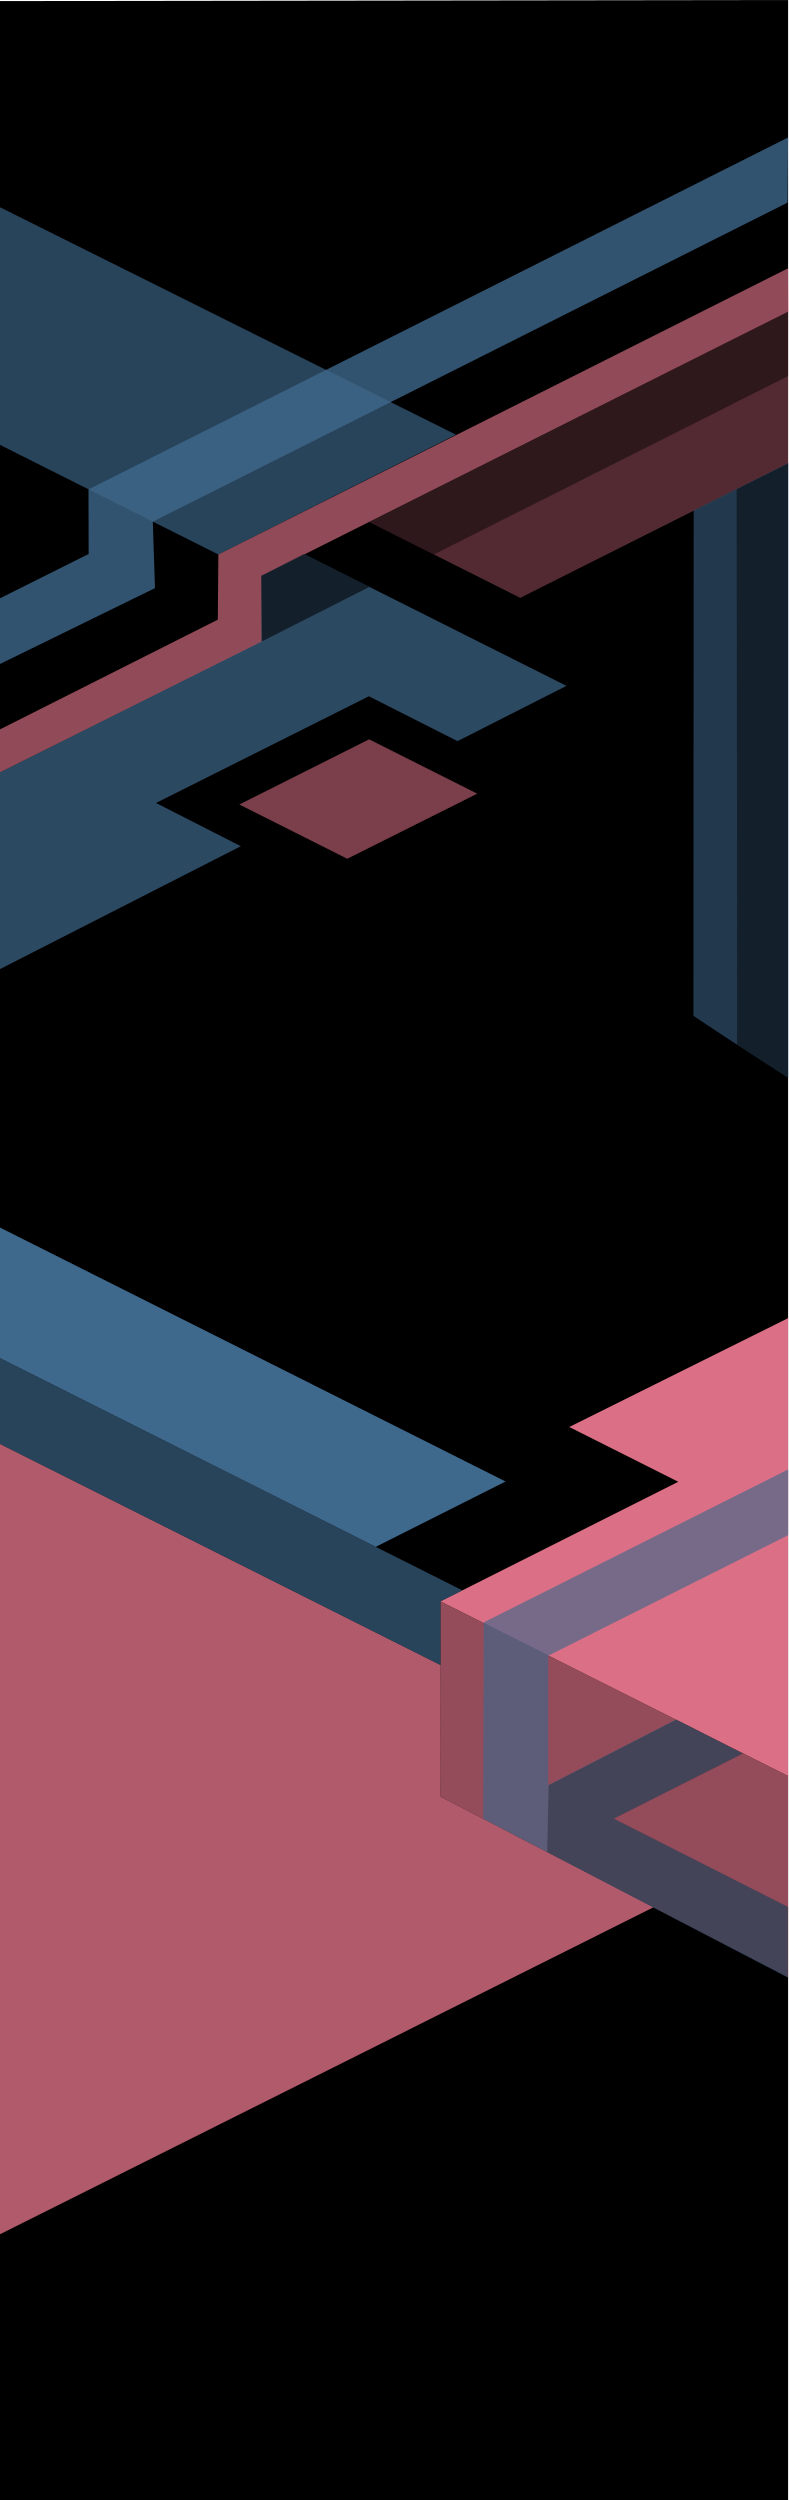
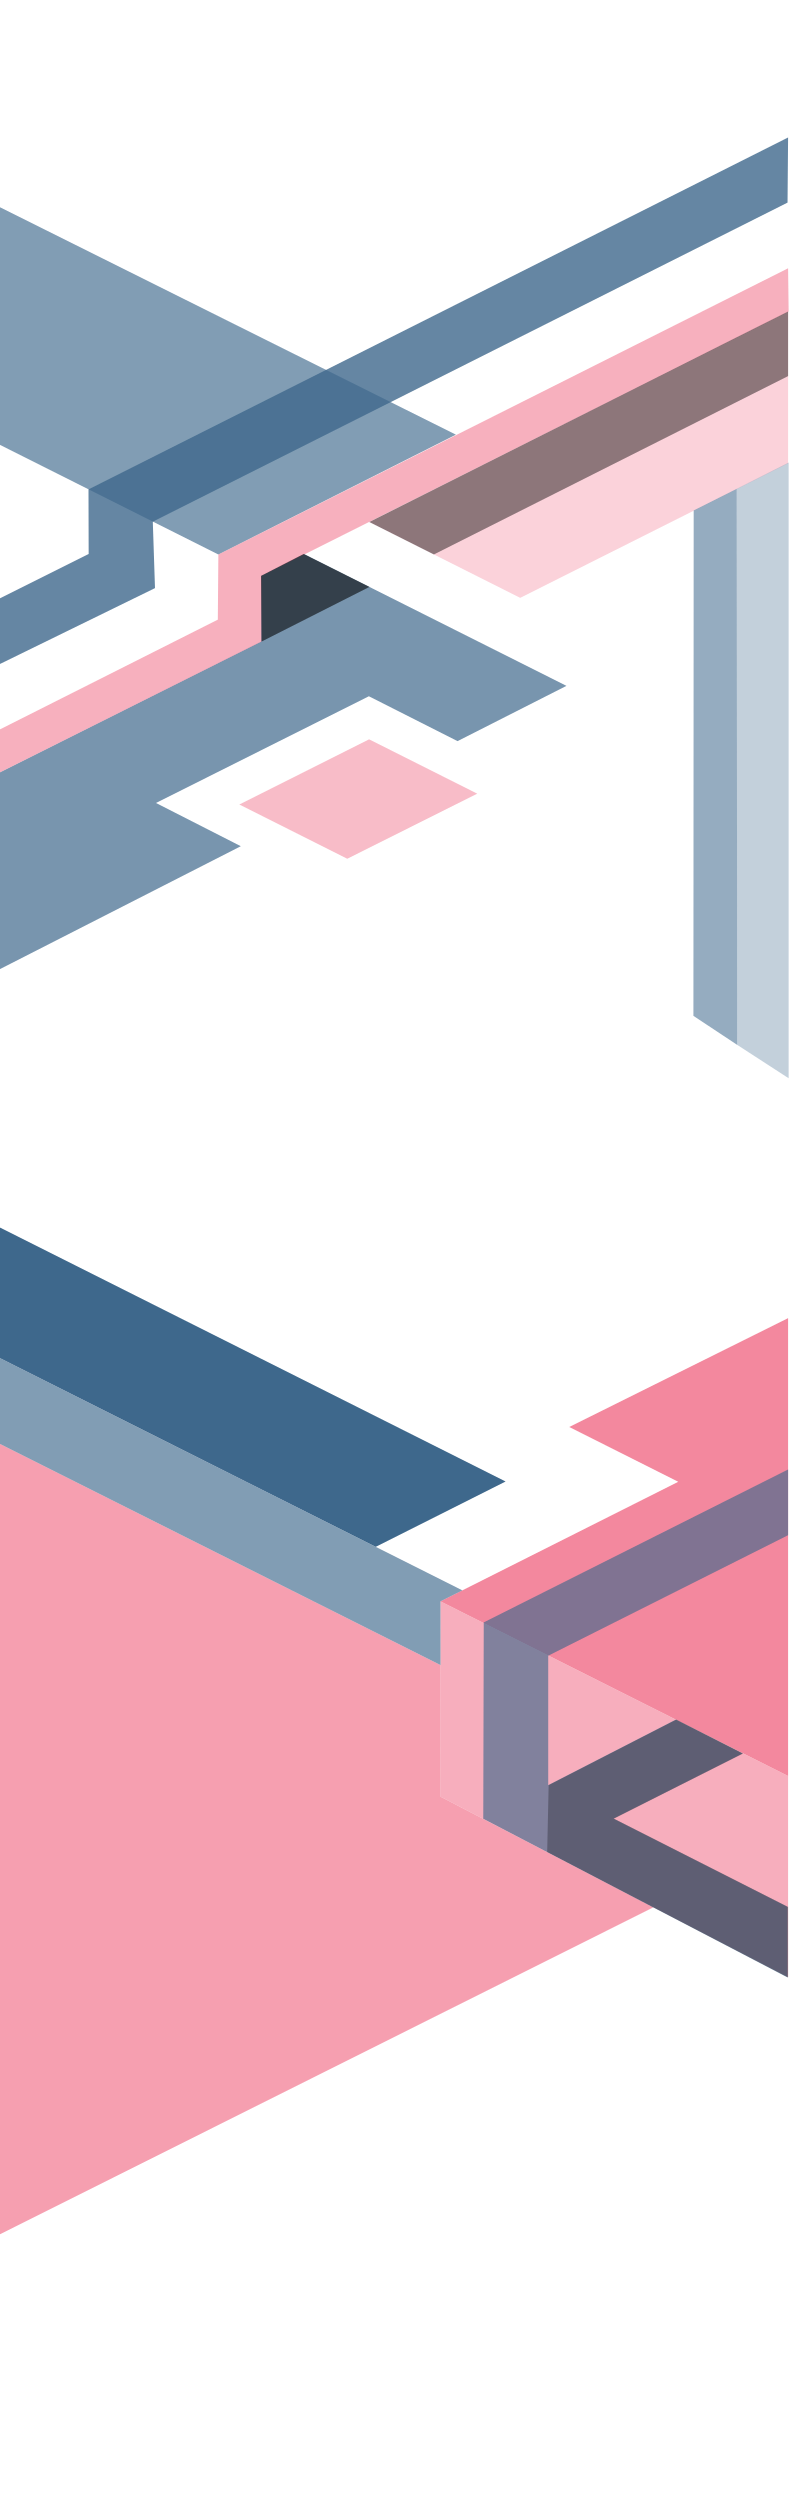
<svg xmlns="http://www.w3.org/2000/svg" version="1.1" id="Layer_1" x="0px" y="0px" viewBox="0 0 1440 4568" style="enable-background:new 0 0 1440 4568;" xml:space="preserve">
  <style type="text/css">
	.st0{opacity:0.73;fill:#F27B93;enable-background:new    ;}
	.st1{opacity:0.61;fill:#F27B93;enable-background:new    ;}
	.st2{opacity:0.9;fill:#F27B93;enable-background:new    ;}
	.st3{opacity:0.64;fill:#3E688C;enable-background:new    ;}
	.st4{opacity:0.27;enable-background:new    ;}
	.st5{opacity:0.65;fill:#3E688C;enable-background:new    ;}
	.st6{fill:#3E688C;}
	.st7{opacity:0.34;fill:#F27B93;enable-background:new    ;}
	.st8{opacity:0.7;fill:#3E688C;enable-background:new    ;}
	.st9{opacity:0.8;fill:#3E688C;enable-background:new    ;}
	.st10{display:none;opacity:0.78;fill:#F27B93;enable-background:new    ;}
	.st11{opacity:0.6;fill:#F27B93;enable-background:new    ;}
	.st12{display:none;opacity:0.44;fill:#3E688C;enable-background:new    ;}
	.st13{opacity:0.51;fill:#F27B93;enable-background:new    ;}
	.st14{opacity:0.57;enable-background:new    ;}
	.st15{display:none;opacity:0.32;fill:#F4B8C6;enable-background:new    ;}
	.st16{opacity:0.55;fill:#3E688C;enable-background:new    ;}
	.st17{opacity:0.31;fill:#3E688C;enable-background:new    ;}
	.st18{opacity:0.44;enable-background:new    ;}
</style>
-   <polygon points="1440,0 0,2 0,4568 1440,4568 " />
  <polygon class="st0" points="805,3283 804.9,3042.4 0,2638.4 0,4082.4 1194,3485 " />
  <polyline class="st1" points="804.8,2926 805,3283 1440,3612.6 1440,3245.1 " />
  <polygon class="st2" points="1440,2408.5 1040.1,2607.4 1239.3,2707.5 804.8,2926 1440,3245.1 " />
  <polygon class="st3" points="1440,2805.1 1001.7,3025.3 1001.7,3261.8 1235,3142 1357,3204 1121,3323 1439.2,3484.3 1439.2,3613.3   883,3323.2 883.9,2964.4 1440,2685 " />
  <polygon class="st4" points="1002.5,3261.8 1235.8,3142 1357.8,3204 1121.8,3323 1440,3484.3 1440,3613.3 999.8,3384 " />
  <polygon class="st5" points="0,2638.4 804.9,3042.4 804.8,2926 844.8,2905.9 0,2481.6 " />
  <polygon class="st6" points="686.5,2826.4 923.8,2707 0,2243 0,2481.6 " />
  <polygon class="st7" points="674.8,953.8 950.5,1092.4 1440,846.5 1440,582.2 1440,569.2 " />
  <polygon class="st8" points="440,1546.2 285,1467.2 674,1272.2 836,1354.2 1035,1253.2 555,1012.2 477,1052.2 477,1172.2 0,1411.2   0,1770.7 " />
  <polygon class="st5" points="0,812.9 399,1013.2 833,794.2 0,378.7 " />
  <polygon class="st9" points="0,1213.2 283.2,1074.6 279.2,953.2 1439,370.2 1440,251.2 161.7,894.2 162,1012.2 0,1093.2 " />
  <polygon class="st10" points="0,1051.1 200.2,1151.7 1439,529.2 1439,450.2 200.2,1072.3 0,972.2 " />
  <polygon class="st11" points="1440,490.2 1441,569.2 478,1052.2 478,1172.2 0,1411.2 0,1332.7 398,1132.2 399,1013.2 " />
  <polygon class="st12" points="1440,687.2 477,1172.2 477,1052.6 1440,569.2 " />
  <polygon class="st13" points="437.3,1470 634.5,1569.1 872,1450.2 674.4,1350.9 " />
  <polygon class="st14" points="675,1072.4 555,1012.2 477,1052.2 478,1172.2 " />
  <polygon class="st15" points="399,1013.2 398.7,1052 1438.5,529.4 1438.5,490.4 " />
  <polygon class="st16" points="1346.1,893.2 1267.5,932.7 1267,1856.2 1347,1909.2 " />
  <polyline class="st17" points="1346,893.2 1441,845.2 1441,1970.2 1347,1909.2 " />
  <polygon class="st18" points="1346,616.3 674.8,953.8 792.8,1013.1 1440,687.2 1440,582.2 1440,569.2 " />
</svg>
